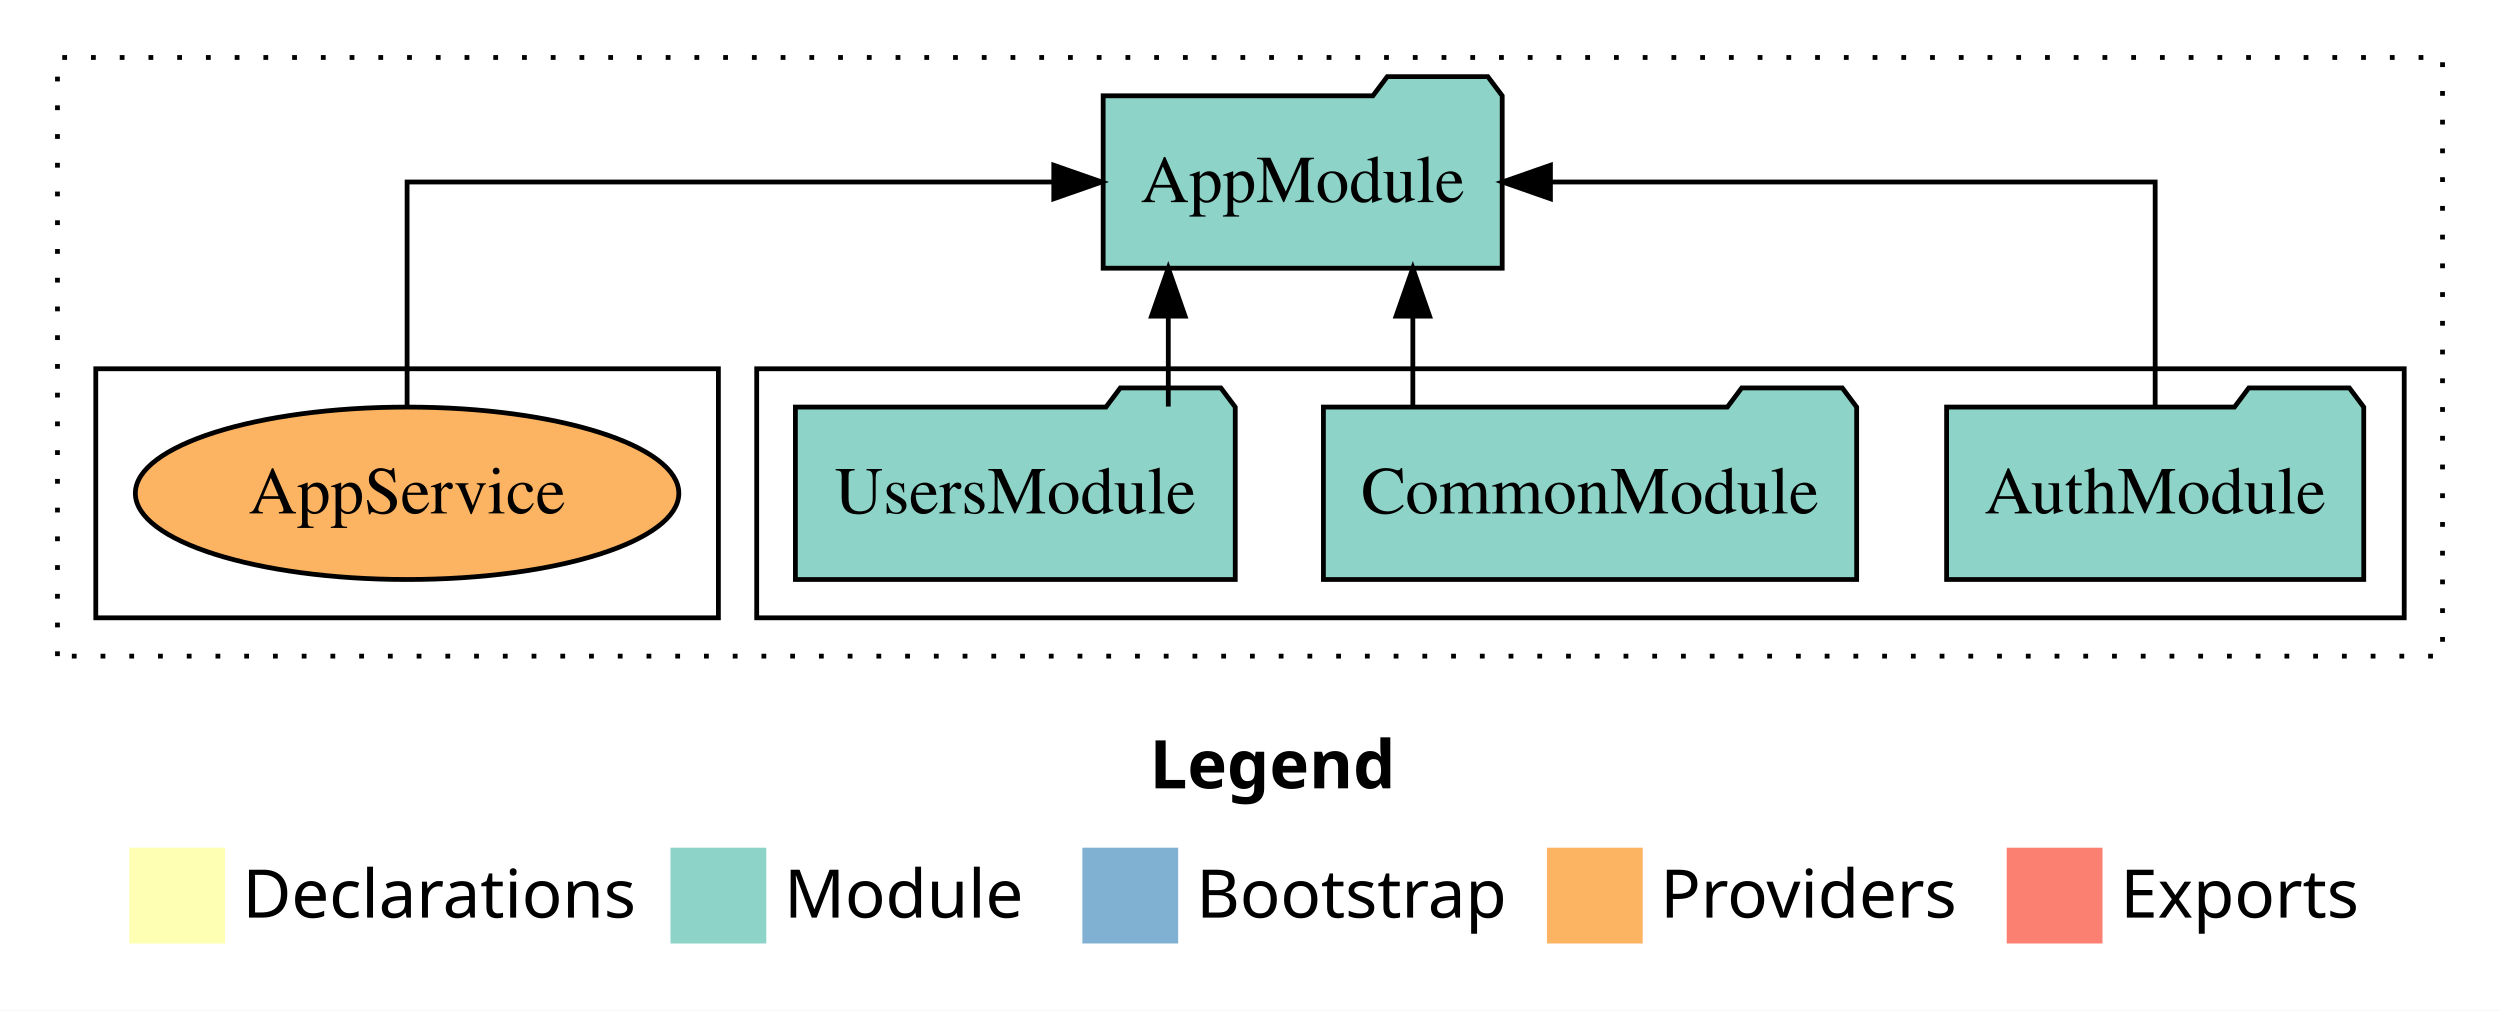
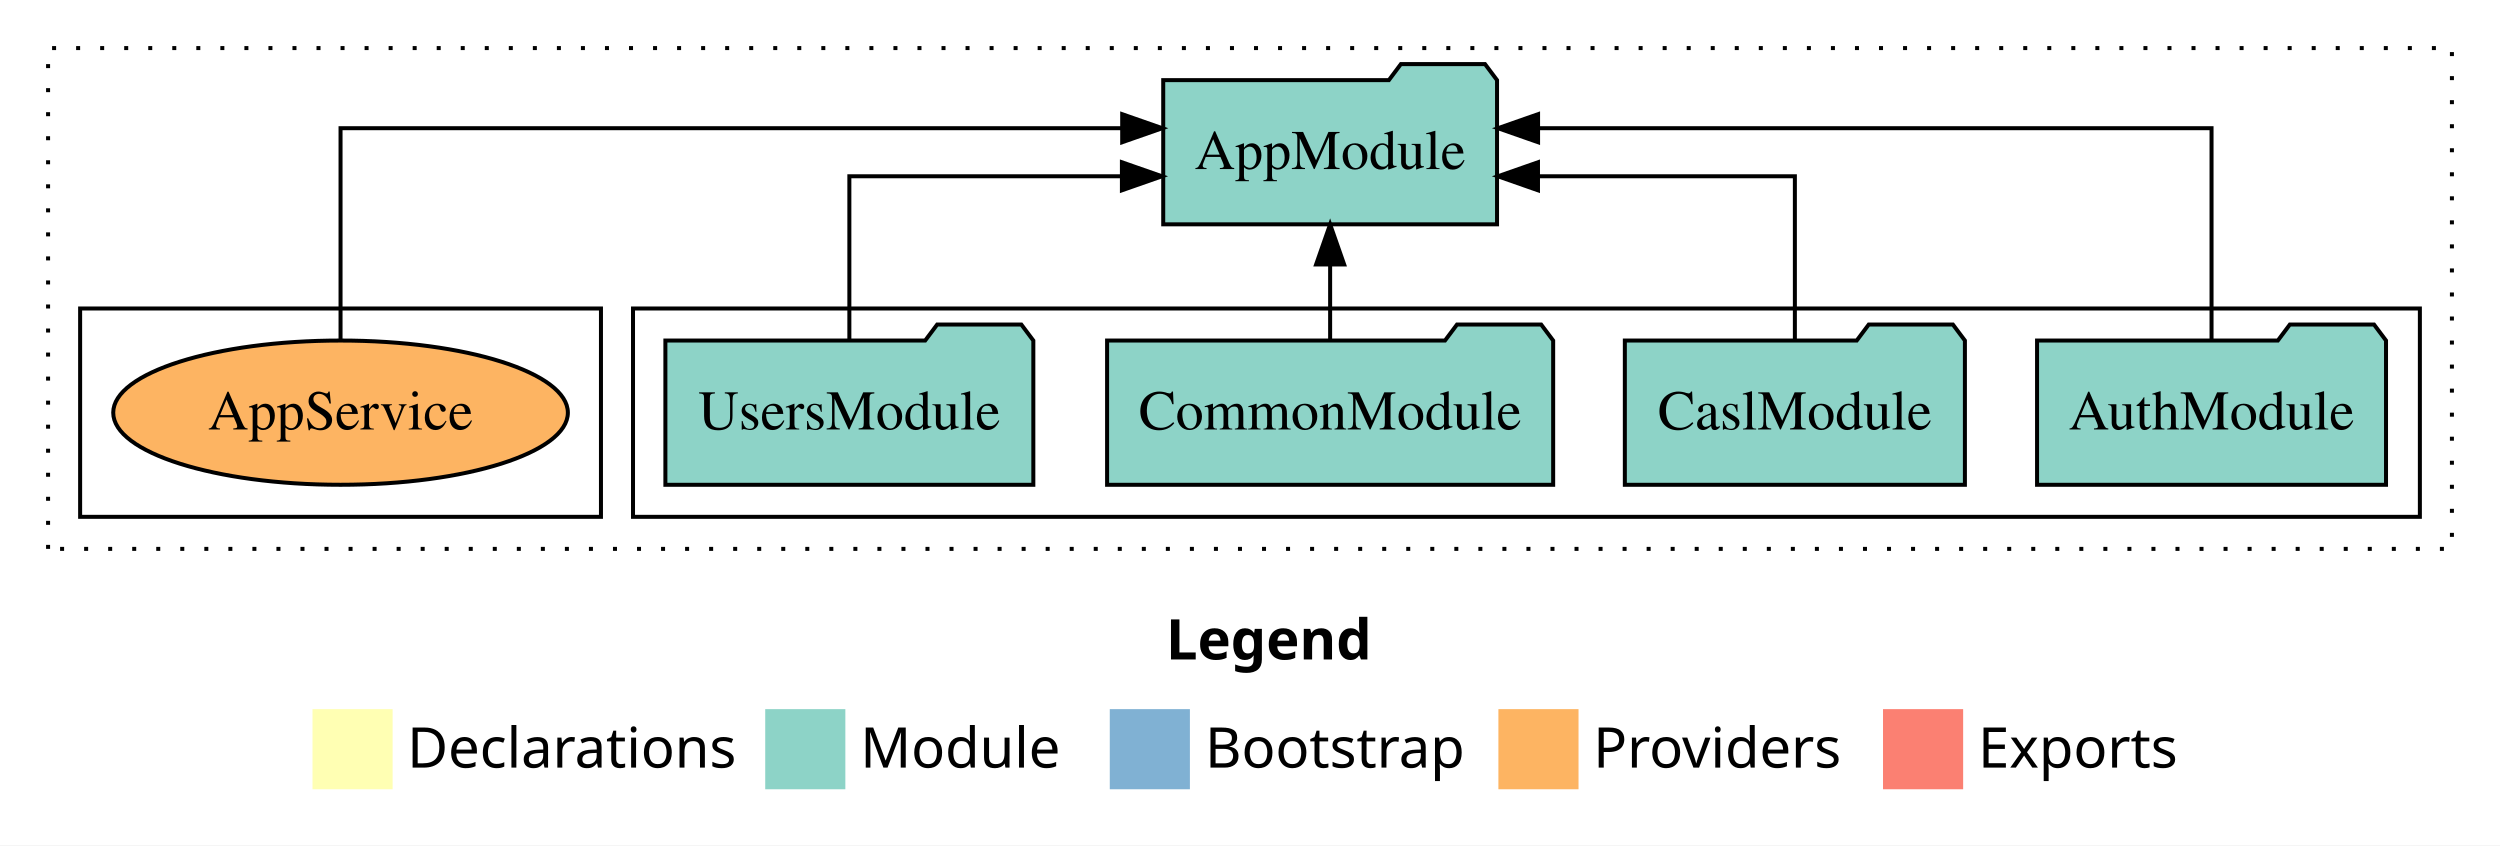
- <svg xmlns="http://www.w3.org/2000/svg" width="522pt" height="211pt" viewBox="0.00 0.00 522.00 211.00">
+ <svg xmlns="http://www.w3.org/2000/svg" width="624pt" height="211pt" viewBox="0.00 0.00 624.00 211.00">
  <g id="graph0" class="graph" transform="scale(1 1) rotate(0) translate(4 207)">
-     <polygon fill="white" stroke="transparent" points="-4,4 -4,-207 518,-207 518,4 -4,4" />
-     <text text-anchor="start" x="236.01" y="-42.4" font-family="Times-12" font-weight="bold" font-size="14.00">Legend</text>
-     <polygon fill="#ffffb3" stroke="transparent" points="23,-10 23,-30 43,-30 43,-10 23,-10" />
-     <text text-anchor="start" x="46.63" y="-15.4" font-family="Times-12" font-size="14.00">  Declarations</text>
-     <polygon fill="#8dd3c7" stroke="transparent" points="136,-10 136,-30 156,-30 156,-10 136,-10" />
-     <text text-anchor="start" x="159.73" y="-15.4" font-family="Times-12" font-size="14.00">  Module</text>
-     <polygon fill="#80b1d3" stroke="transparent" points="222,-10 222,-30 242,-30 242,-10 222,-10" />
-     <text text-anchor="start" x="245.78" y="-15.4" font-family="Times-12" font-size="14.00">  Bootstrap</text>
-     <polygon fill="#fdb462" stroke="transparent" points="319,-10 319,-30 339,-30 339,-10 319,-10" />
-     <text text-anchor="start" x="342.67" y="-15.4" font-family="Times-12" font-size="14.00">  Providers</text>
-     <polygon fill="#fb8072" stroke="transparent" points="415,-10 415,-30 435,-30 435,-10 415,-10" />
-     <text text-anchor="start" x="438.73" y="-15.4" font-family="Times-12" font-size="14.00">  Exports</text>
+     <polygon fill="white" stroke="transparent" points="-4,4 -4,-207 620,-207 620,4 -4,4" />
+     <text text-anchor="start" x="287.01" y="-42.4" font-family="Times-12" font-weight="bold" font-size="14.00">Legend</text>
+     <polygon fill="#ffffb3" stroke="transparent" points="74,-10 74,-30 94,-30 94,-10 74,-10" />
+     <text text-anchor="start" x="97.63" y="-15.4" font-family="Times-12" font-size="14.00">  Declarations</text>
+     <polygon fill="#8dd3c7" stroke="transparent" points="187,-10 187,-30 207,-30 207,-10 187,-10" />
+     <text text-anchor="start" x="210.73" y="-15.4" font-family="Times-12" font-size="14.00">  Module</text>
+     <polygon fill="#80b1d3" stroke="transparent" points="273,-10 273,-30 293,-30 293,-10 273,-10" />
+     <text text-anchor="start" x="296.78" y="-15.4" font-family="Times-12" font-size="14.00">  Bootstrap</text>
+     <polygon fill="#fdb462" stroke="transparent" points="370,-10 370,-30 390,-30 390,-10 370,-10" />
+     <text text-anchor="start" x="393.67" y="-15.4" font-family="Times-12" font-size="14.00">  Providers</text>
+     <polygon fill="#fb8072" stroke="transparent" points="466,-10 466,-30 486,-30 486,-10 466,-10" />
+     <text text-anchor="start" x="489.73" y="-15.4" font-family="Times-12" font-size="14.00">  Exports</text>
    <g id="clust1" class="cluster">
-       <polygon fill="none" stroke="black" stroke-dasharray="1,5" points="8,-70 8,-195 506,-195 506,-70 8,-70" />
+       <polygon fill="none" stroke="black" stroke-dasharray="1,5" points="8,-70 8,-195 608,-195 608,-70 8,-70" />
    </g>
    <g id="clust3" class="cluster">
-       <polygon fill="none" stroke="black" points="154,-78 154,-130 498,-130 498,-78 154,-78" />
+       <polygon fill="none" stroke="black" points="154,-78 154,-130 600,-130 600,-78 154,-78" />
    </g>
    <g id="clust6" class="cluster">
      <polygon fill="none" stroke="black" points="16,-78 16,-130 146,-130 146,-78 16,-78" />
    </g>
    <g id="node1" class="node">
-       <polygon fill="#8dd3c7" stroke="black" points="489.55,-122 486.55,-126 465.55,-126 462.55,-122 402.45,-122 402.45,-86 489.55,-86 489.55,-122" />
-       <text text-anchor="middle" x="446" y="-99.8" font-family="Times,serif" font-size="14.00">AuthModule</text>
+       <polygon fill="#8dd3c7" stroke="black" points="591.55,-122 588.55,-126 567.55,-126 564.55,-122 504.45,-122 504.45,-86 591.55,-86 591.55,-122" />
+       <text text-anchor="middle" x="548" y="-99.8" font-family="Times,serif" font-size="14.00">AuthModule</text>
    </g>
-     <g id="node4" class="node">
-       <polygon fill="#8dd3c7" stroke="black" points="309.66,-187 306.66,-191 285.66,-191 282.66,-187 226.34,-187 226.34,-151 309.66,-151 309.66,-187" />
-       <text text-anchor="middle" x="268" y="-164.8" font-family="Times,serif" font-size="14.00">AppModule</text>
+     <g id="node5" class="node">
+       <polygon fill="#8dd3c7" stroke="black" points="369.66,-187 366.66,-191 345.66,-191 342.66,-187 286.34,-187 286.34,-151 369.66,-151 369.66,-187" />
+       <text text-anchor="middle" x="328" y="-164.8" font-family="Times,serif" font-size="14.00">AppModule</text>
    </g>
    <g id="edge1" class="edge">
-       <path fill="none" stroke="black" d="M446,-122.11C446,-141.34 446,-169 446,-169 446,-169 319.73,-169 319.73,-169" />
-       <polygon fill="black" stroke="black" points="319.73,-165.5 309.73,-169 319.73,-172.5 319.73,-165.5" />
+       <path fill="none" stroke="black" d="M548,-122.28C548,-143.32 548,-175 548,-175 548,-175 379.9,-175 379.9,-175" />
+       <polygon fill="black" stroke="black" points="379.9,-171.5 369.9,-175 379.9,-178.5 379.9,-171.5" />
    </g>
    <g id="node2" class="node">
+       <polygon fill="#8dd3c7" stroke="black" points="486.44,-122 483.44,-126 462.44,-126 459.44,-122 401.56,-122 401.56,-86 486.44,-86 486.44,-122" />
+       <text text-anchor="middle" x="444" y="-99.8" font-family="Times,serif" font-size="14.00">CaslModule</text>
+     </g>
+     <g id="edge2" class="edge">
+       <path fill="none" stroke="black" d="M444,-122.02C444,-139.37 444,-163 444,-163 444,-163 379.88,-163 379.88,-163" />
+       <polygon fill="black" stroke="black" points="379.88,-159.5 369.88,-163 379.88,-166.5 379.88,-159.5" />
+     </g>
+     <g id="node3" class="node">
      <polygon fill="#8dd3c7" stroke="black" points="383.67,-122 380.67,-126 359.67,-126 356.67,-122 272.33,-122 272.33,-86 383.67,-86 383.67,-122" />
      <text text-anchor="middle" x="328" y="-99.8" font-family="Times,serif" font-size="14.00">CommonModule</text>
    </g>
-     <g id="edge2" class="edge">
-       <path fill="none" stroke="black" d="M291,-122.11C291,-122.11 291,-140.99 291,-140.99" />
-       <polygon fill="black" stroke="black" points="287.5,-140.99 291,-150.99 294.5,-140.99 287.5,-140.99" />
+     <g id="edge3" class="edge">
+       <path fill="none" stroke="black" d="M328,-122.11C328,-122.11 328,-140.99 328,-140.99" />
+       <polygon fill="black" stroke="black" points="324.5,-140.99 328,-150.99 331.5,-140.99 324.5,-140.99" />
    </g>
-     <g id="node3" class="node">
+     <g id="node4" class="node">
      <polygon fill="#8dd3c7" stroke="black" points="253.92,-122 250.92,-126 229.92,-126 226.92,-122 162.08,-122 162.08,-86 253.92,-86 253.92,-122" />
      <text text-anchor="middle" x="208" y="-99.8" font-family="Times,serif" font-size="14.00">UsersModule</text>
    </g>
-     <g id="edge3" class="edge">
-       <path fill="none" stroke="black" d="M239.94,-122.11C239.94,-122.11 239.94,-140.99 239.94,-140.99" />
-       <polygon fill="black" stroke="black" points="236.44,-140.99 239.94,-150.99 243.44,-140.99 236.44,-140.99" />
+     <g id="edge4" class="edge">
+       <path fill="none" stroke="black" d="M208,-122.02C208,-139.37 208,-163 208,-163 208,-163 276.03,-163 276.03,-163" />
+       <polygon fill="black" stroke="black" points="276.03,-166.5 286.03,-163 276.03,-159.5 276.03,-166.5" />
    </g>
-     <g id="node5" class="node">
+     <g id="node6" class="node">
      <ellipse fill="#fdb462" stroke="black" cx="81" cy="-104" rx="56.74" ry="18" />
      <text text-anchor="middle" x="81" y="-99.8" font-family="Times,serif" font-size="14.00">AppService</text>
    </g>
-     <g id="edge4" class="edge">
-       <path fill="none" stroke="black" d="M81,-122.11C81,-141.34 81,-169 81,-169 81,-169 216.03,-169 216.03,-169" />
-       <polygon fill="black" stroke="black" points="216.03,-172.5 226.03,-169 216.03,-165.5 216.03,-172.5" />
+     <g id="edge5" class="edge">
+       <path fill="none" stroke="black" d="M81,-122.28C81,-143.32 81,-175 81,-175 81,-175 276.1,-175 276.1,-175" />
+       <polygon fill="black" stroke="black" points="276.1,-178.5 286.1,-175 276.1,-171.5 276.1,-178.5" />
    </g>
  </g>
</svg>
